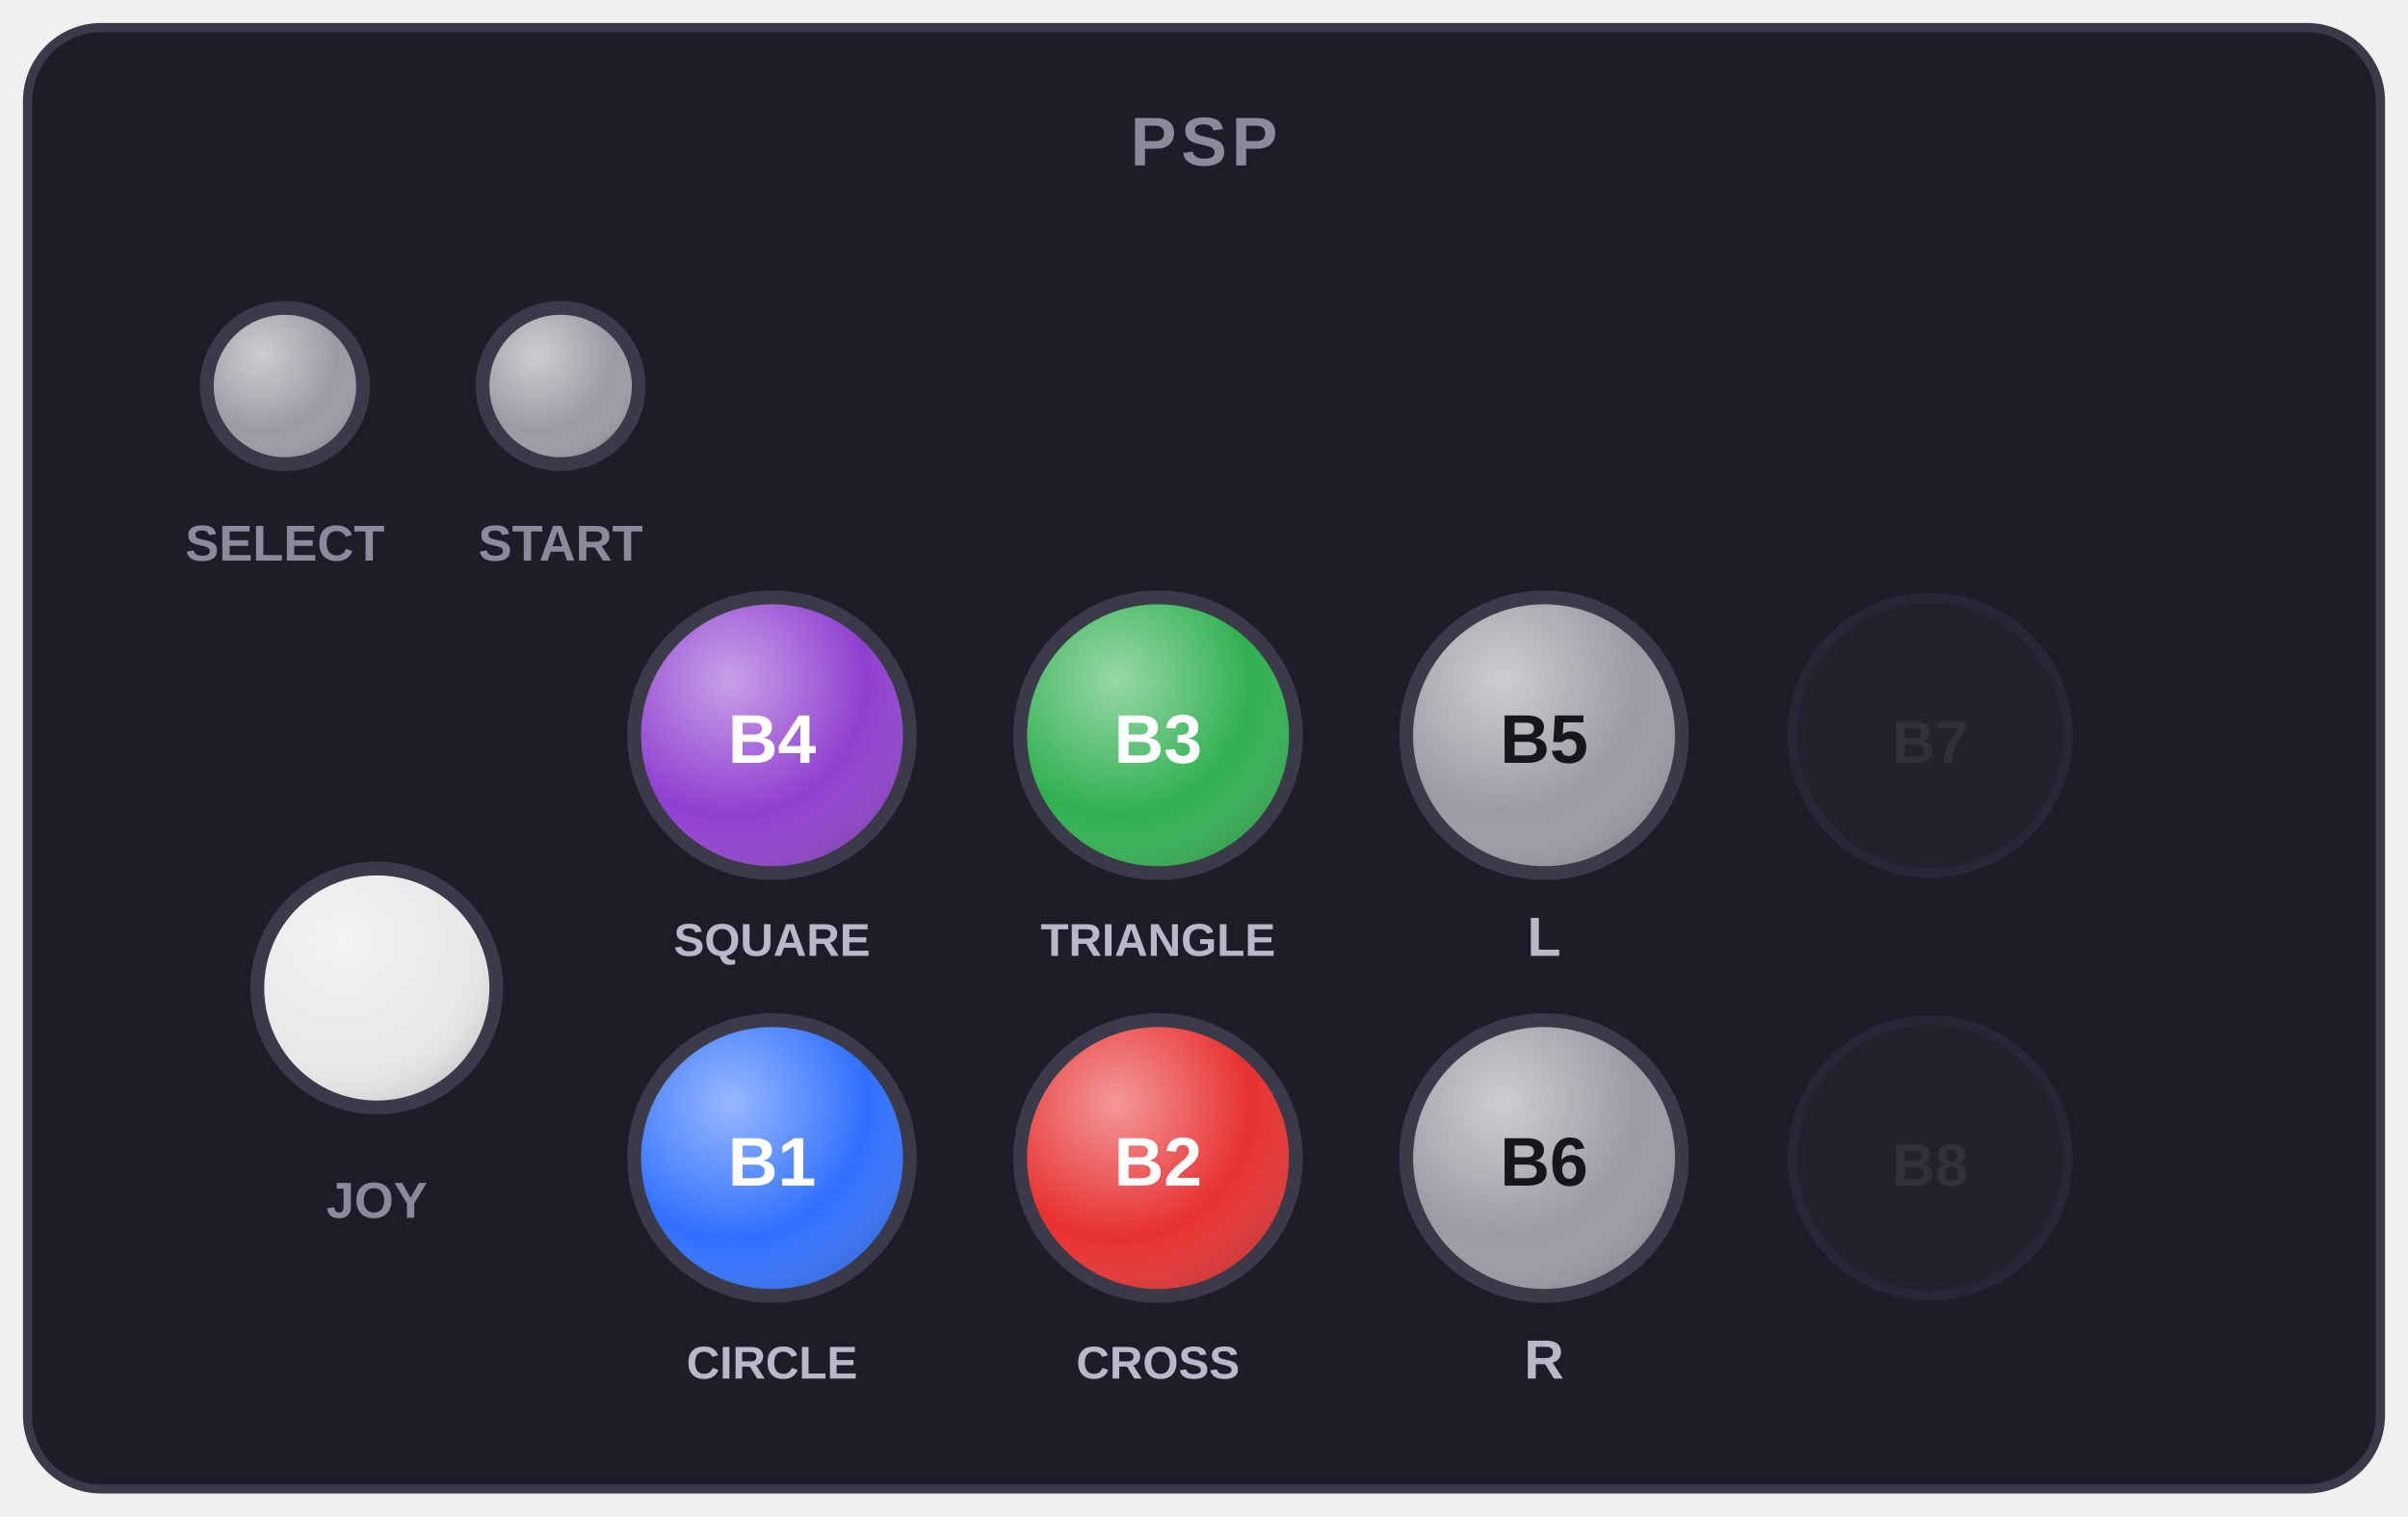
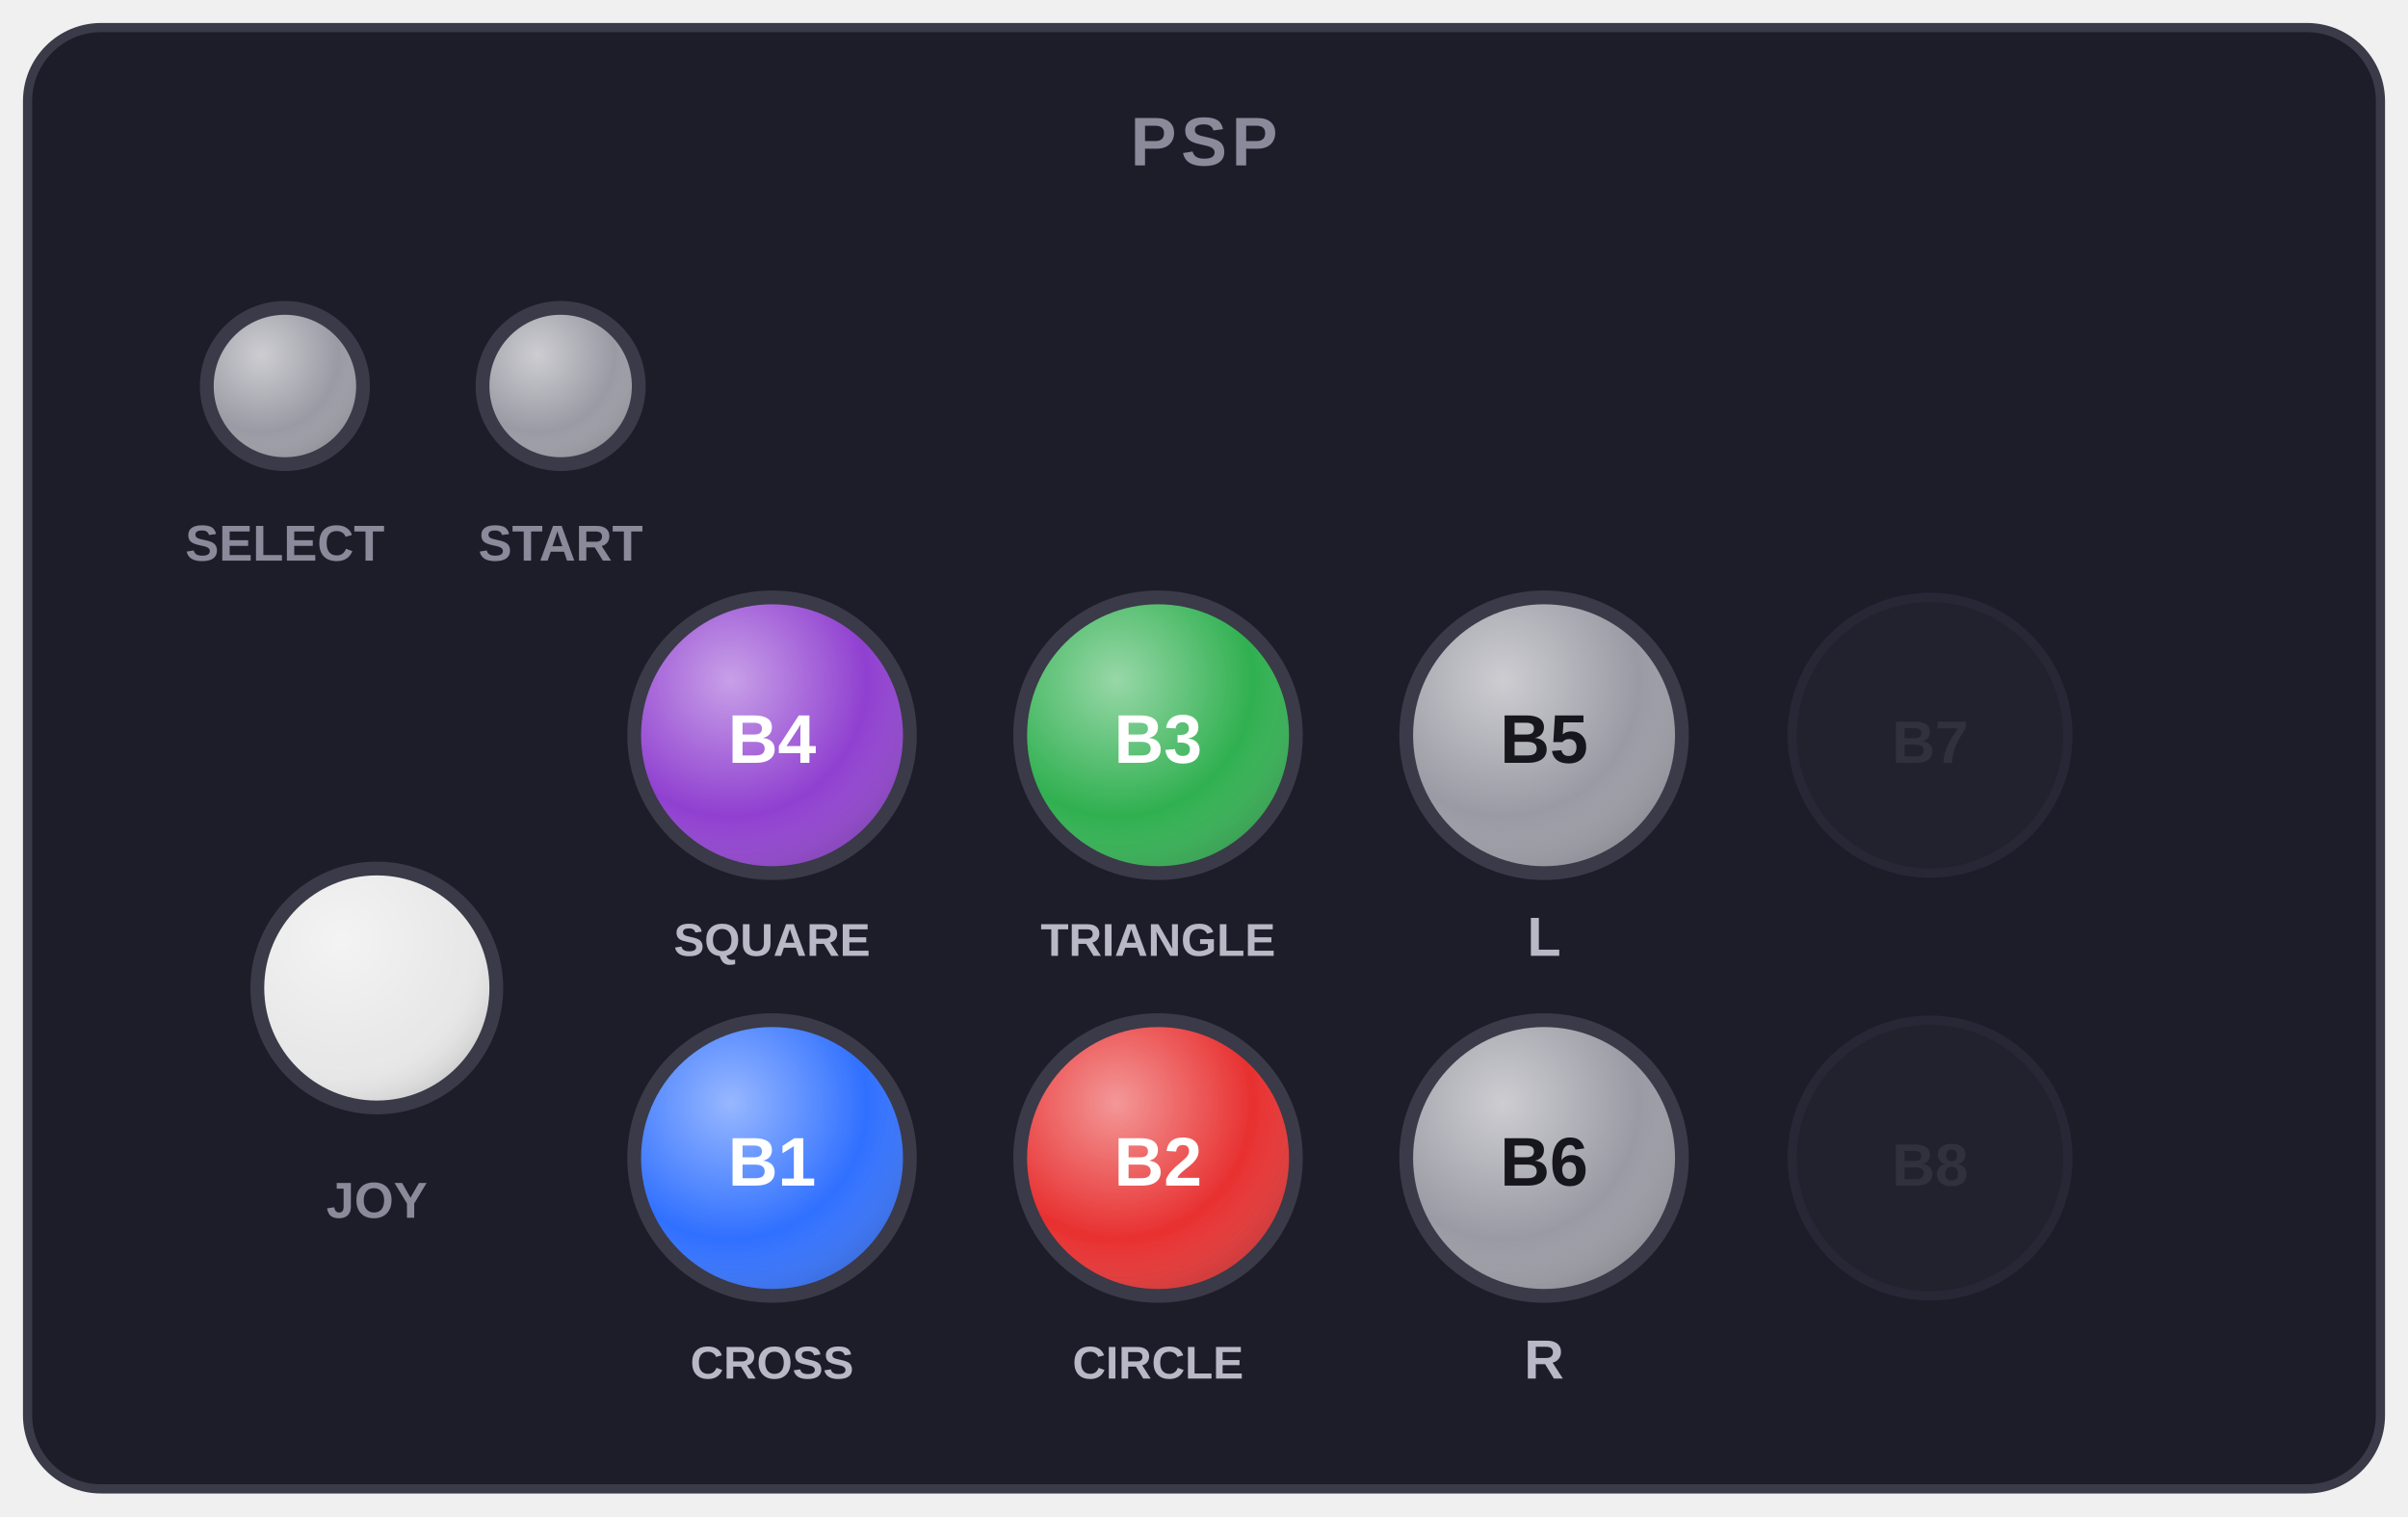
<svg xmlns="http://www.w3.org/2000/svg" viewBox="0 0 524 330" font-family="Segoe UI, Arial, sans-serif">
  <defs>
    <radialGradient id="dome" cx="0.35" cy="0.3" r="0.9">
      <stop offset="0" stop-color="#ffffff" stop-opacity="0.5" />
      <stop offset="0.55" stop-color="#ffffff" stop-opacity="0" />
      <stop offset="1" stop-color="#000000" stop-opacity="0.35" />
    </radialGradient>
  </defs>
  <rect x="6" y="6" width="512" height="318" rx="16" fill="#1d1d2a" stroke="#3a3a48" stroke-width="2" />
  <text x="262" y="36" text-anchor="middle" fill="#8a8a9a" font-size="15" font-weight="bold" letter-spacing="1">PSP</text>
  <circle cx="62" cy="84" r="17" fill="#9a9aa4" />
  <circle cx="62" cy="84" r="17" fill="url(#dome)" />
  <circle cx="62" cy="84" r="17" fill="none" stroke="#3a3a48" stroke-width="3" />
  <text x="62" y="122" text-anchor="middle" fill="#8a8a9a" font-size="11" font-weight="bold">SELECT</text>
  <circle cx="122" cy="84" r="17" fill="#9a9aa4" />
  <circle cx="122" cy="84" r="17" fill="url(#dome)" />
  <circle cx="122" cy="84" r="17" fill="none" stroke="#3a3a48" stroke-width="3" />
  <text x="122" y="122" text-anchor="middle" fill="#8a8a9a" font-size="11" font-weight="bold">START</text>
  <circle cx="82" cy="215" r="26" fill="#e8e8e8" />
  <circle cx="82" cy="215" r="26" fill="url(#dome)" />
  <circle cx="82" cy="215" r="26" fill="none" stroke="#3a3a48" stroke-width="3" />
  <text x="82" y="265" text-anchor="middle" fill="#8a8a9a" font-size="11" font-weight="bold">JOY</text>
  <circle cx="168" cy="160" r="30" fill="#9040d0" />
  <circle cx="168" cy="160" r="30" fill="url(#dome)" />
  <circle cx="168" cy="160" r="30" fill="none" stroke="#3a3a48" stroke-width="3" />
  <text x="168" y="166" text-anchor="middle" fill="#ffffff" font-size="15" font-weight="bold">B4</text>
  <text x="168" y="208" text-anchor="middle" fill="#b8b8c6" font-size="10" font-weight="bold">SQUARE</text>
  <circle cx="252" cy="160" r="30" fill="#30b050" />
  <circle cx="252" cy="160" r="30" fill="url(#dome)" />
  <circle cx="252" cy="160" r="30" fill="none" stroke="#3a3a48" stroke-width="3" />
  <text x="252" y="166" text-anchor="middle" fill="#ffffff" font-size="15" font-weight="bold">B3</text>
  <text x="252" y="208" text-anchor="middle" fill="#b8b8c6" font-size="10" font-weight="bold">TRIANGLE</text>
  <circle cx="336" cy="160" r="30" fill="#9a9aa4" />
  <circle cx="336" cy="160" r="30" fill="url(#dome)" />
  <circle cx="336" cy="160" r="30" fill="none" stroke="#3a3a48" stroke-width="3" />
  <text x="336" y="166" text-anchor="middle" fill="#16161c" font-size="15" font-weight="bold">B5</text>
  <text x="336" y="208" text-anchor="middle" fill="#b8b8c6" font-size="12" font-weight="bold">L</text>
  <g opacity="0.18">
    <circle cx="420" cy="160" r="30" fill="#3a3a48" />
    <circle cx="420" cy="160" r="30" fill="none" stroke="#55556a" stroke-width="2" />
    <text x="420" y="166" text-anchor="middle" fill="#8a8a9a" font-size="13" font-weight="bold">B7</text>
  </g>
  <circle cx="168" cy="252" r="30" fill="#3070ff" />
  <circle cx="168" cy="252" r="30" fill="url(#dome)" />
  <circle cx="168" cy="252" r="30" fill="none" stroke="#3a3a48" stroke-width="3" />
  <text x="168" y="258" text-anchor="middle" fill="#ffffff" font-size="15" font-weight="bold">B1</text>
-   <text x="168" y="300" text-anchor="middle" fill="#b8b8c6" font-size="10" font-weight="bold">CIRCLE</text>
+   <text x="168" y="300" text-anchor="middle" fill="#b8b8c6" font-size="10" font-weight="bold">CROSS</text>
  <circle cx="252" cy="252" r="30" fill="#e83030" />
  <circle cx="252" cy="252" r="30" fill="url(#dome)" />
  <circle cx="252" cy="252" r="30" fill="none" stroke="#3a3a48" stroke-width="3" />
  <text x="252" y="258" text-anchor="middle" fill="#ffffff" font-size="15" font-weight="bold">B2</text>
-   <text x="252" y="300" text-anchor="middle" fill="#b8b8c6" font-size="10" font-weight="bold">CROSS</text>
+   <text x="252" y="300" text-anchor="middle" fill="#b8b8c6" font-size="10" font-weight="bold">CIRCLE</text>
  <circle cx="336" cy="252" r="30" fill="#9a9aa4" />
  <circle cx="336" cy="252" r="30" fill="url(#dome)" />
  <circle cx="336" cy="252" r="30" fill="none" stroke="#3a3a48" stroke-width="3" />
  <text x="336" y="258" text-anchor="middle" fill="#16161c" font-size="15" font-weight="bold">B6</text>
  <text x="336" y="300" text-anchor="middle" fill="#b8b8c6" font-size="12" font-weight="bold">R</text>
  <g opacity="0.18">
    <circle cx="420" cy="252" r="30" fill="#3a3a48" />
    <circle cx="420" cy="252" r="30" fill="none" stroke="#55556a" stroke-width="2" />
    <text x="420" y="258" text-anchor="middle" fill="#8a8a9a" font-size="13" font-weight="bold">B8</text>
  </g>
</svg>
